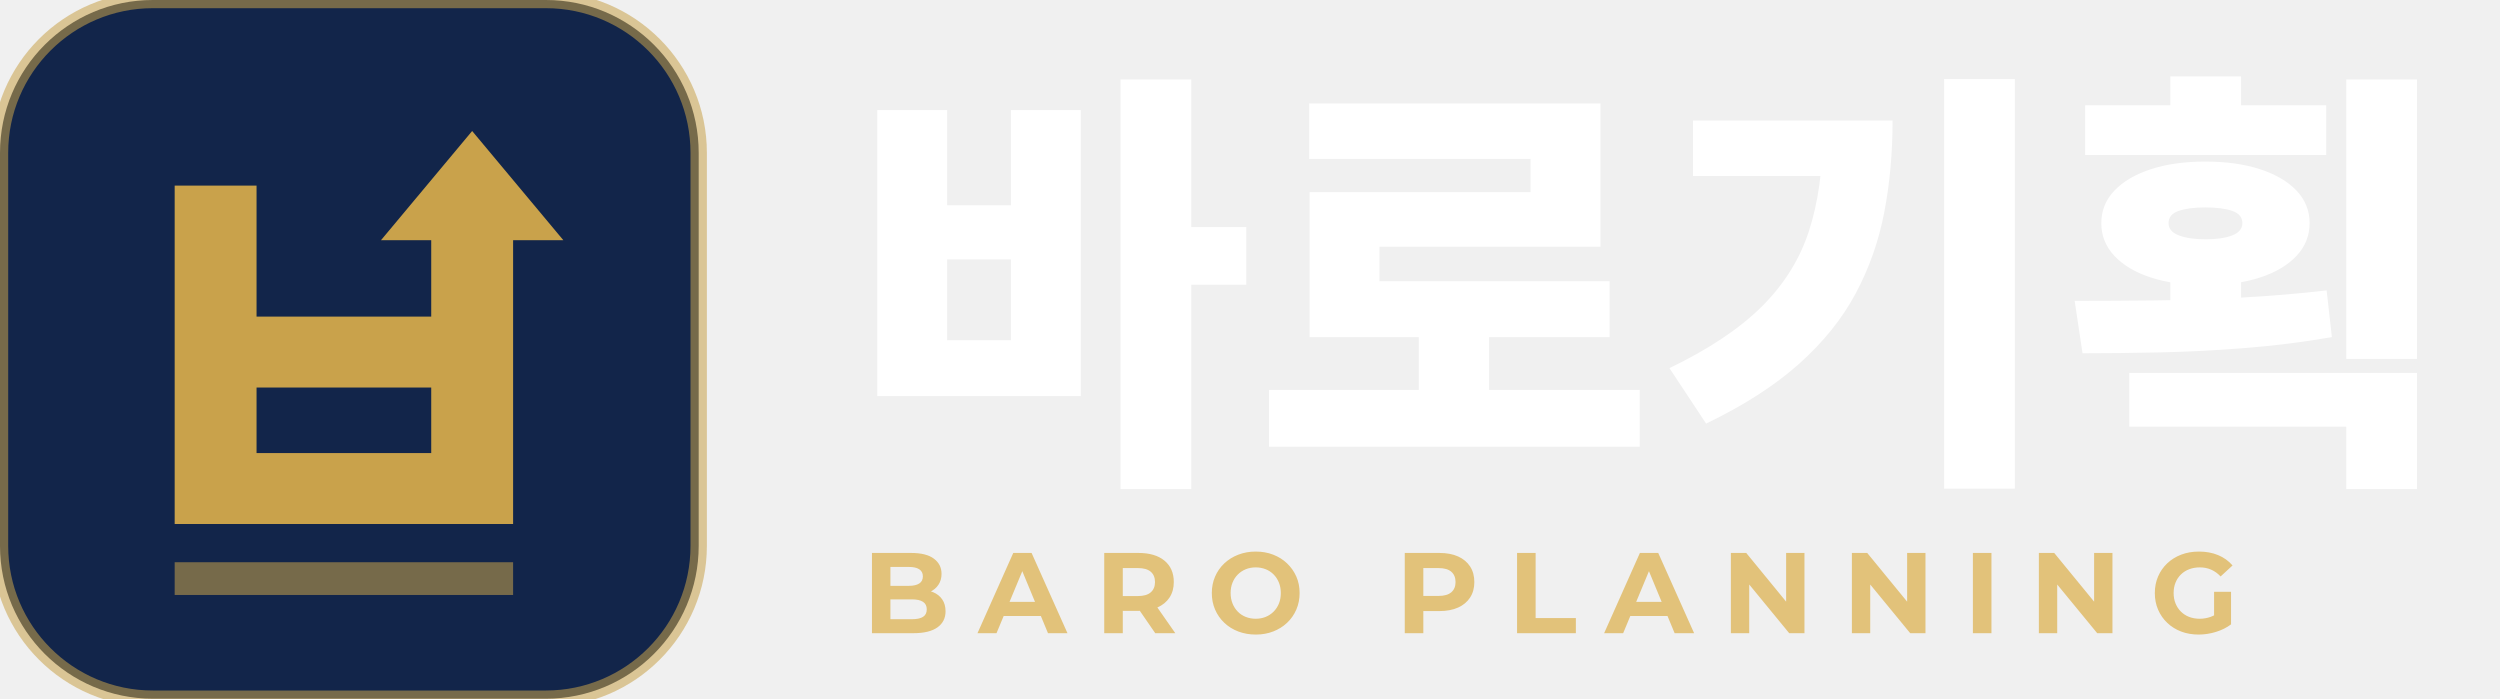
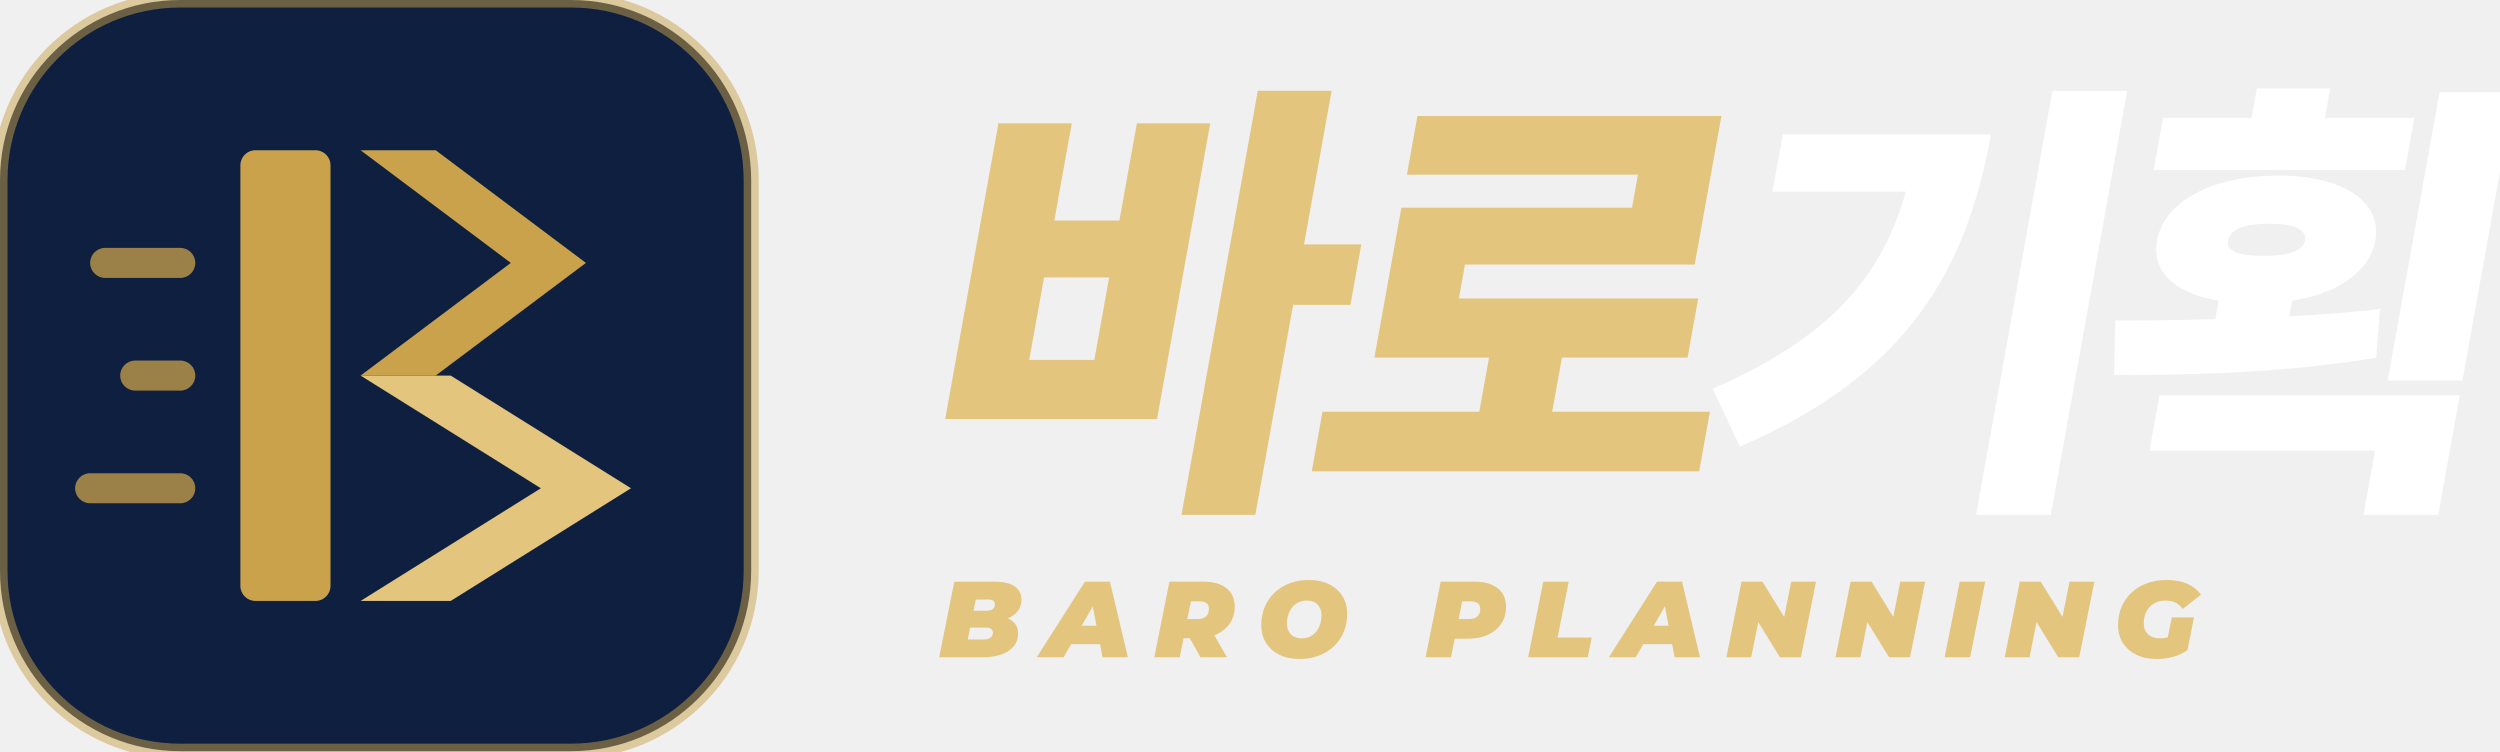
- <svg xmlns="http://www.w3.org/2000/svg" viewBox="0 0 229 64">
-   <g transform="translate(0 0) scale(1.0)">
-     <rect x="0" y="0" width="64" height="64" rx="14" fill="#12254A" stroke="#C9A24B" stroke-opacity=".55" stroke-width="1.5" />
-     <path fill="#C9A24B" d="M16 17h7.5v12h16V22h-4.6L43.25 12l8.35 10H47v26H16z M23.5 35.5V41.5h16V35.5z" />
-     <path fill="#C9A24B" d="M16 51.5h31v3H16z" opacity=".55" />
+ <svg xmlns="http://www.w3.org/2000/svg" viewBox="0 0 213 64">
+   <g transform="scale(.64)">
+     <rect width="100" height="100" rx="24" fill="#0E1F3F" stroke="#C9A24B" stroke-opacity=".5" stroke-width="2" />
+     <g transform="translate(4 0)">
+       <rect x="28" y="20" width="12" height="60" rx="2" fill="#C9A24B" />
+       <path d="M44 20h10l20 15-20 15H44l20-15z" fill="#C9A24B" />
+       <path d="M44 50h12l24 15-24 15H44l24-15z" fill="#E3C57E" />
+       <g fill="#C9A24B" opacity=".75">
+         <rect x="8" y="33" width="14" height="4" rx="2" />
+         <rect x="12" y="48" width="10" height="4" rx="2" />
+         <rect x="6" y="63" width="16" height="4" rx="2" />
+       </g>
+     </g>
  </g>
-   <path fill="#FFFFFF" d="M102.64 7.28H109.12V44.8H102.64ZM107.72 20.8H114.16V26.08H107.72ZM80.36 10.08H86.76V18.8H92.6V10.08H99.0V36.28H80.36ZM86.76 23.76V31.16H92.6V23.76Z M116.24 35.72H150.2V40.92H116.24ZM129.96 29.12H136.4V37.8H129.96ZM119.92 9.48H146.6V22.6H126.36V28.24H119.96V17.6H140.2V14.56H119.92ZM119.96 25.76H147.44V30.88H119.96Z M178.08 7.24H184.56V44.76H178.08ZM166.96 11.04H173.36Q173.36 15.48 172.6 19.44Q171.84 23.4 169.98 26.88Q168.12 30.36 164.78 33.34Q161.44 36.32 156.28 38.8L152.92 33.72Q158.32 31.12 161.38 28.08Q164.44 25.04 165.7 21.16Q166.96 17.28 166.96 12.24ZM155.08 11.04H170.08V16.12H155.08Z M191 9.64H213.08V14.2H191ZM202 14.8Q204.88 14.8 207.02 15.5Q209.16 16.2 210.36 17.46Q211.56 18.72 211.56 20.44Q211.56 22.16 210.36 23.44Q209.16 24.72 207.02 25.42Q204.88 26.12 202 26.12Q199.16 26.12 197.02 25.42Q194.88 24.72 193.68 23.44Q192.48 22.16 192.48 20.44Q192.48 18.72 193.68 17.46Q194.88 16.2 197.02 15.5Q199.16 14.8 202 14.8ZM202 19.0Q200.48 19.0 199.56 19.32Q198.64 19.64 198.64 20.44Q198.64 21.2 199.58 21.56Q200.52 21.92 202.04 21.92Q203.56 21.92 204.48 21.56Q205.4 21.2 205.4 20.44Q205.4 19.64 204.48 19.32Q203.56 19.0 202 19.0ZM198.8 7.0H205.28V11.92H198.8ZM198.8 23.76H205.28V29.08H198.8ZM214.92 7.28H221.4V32.88H214.92ZM195.04 34.16H221.4V44.8H214.92V39.08H195.04ZM190.76 32.36 190.04 27.56Q193.4 27.56 197.3 27.52Q201.2 27.48 205.28 27.26Q209.36 27.04 213.12 26.6L213.6 30.88Q209.68 31.56 205.66 31.88Q201.64 32.2 197.84 32.28Q194.04 32.36 190.76 32.36Z" />
-   <path fill="#E2C27A" d="M79.871 58.0V50.65H83.463Q84.849 50.65 85.547 51.175Q86.245 51.7 86.245 52.561Q86.245 53.139 85.962 53.564Q85.678 53.989 85.184 54.22Q84.691 54.451 84.05 54.451L84.25 54.02Q84.943 54.02 85.478 54.246Q86.014 54.472 86.313 54.913Q86.612 55.354 86.612 55.995Q86.612 56.94 85.867 57.47Q85.121 58.0 83.672 58.0ZM81.562 56.719H83.546Q84.208 56.719 84.549 56.504Q84.891 56.288 84.891 55.816Q84.891 55.354 84.549 55.128Q84.208 54.903 83.546 54.903H81.436V53.663H83.252Q83.872 53.663 84.203 53.448Q84.534 53.233 84.534 52.792Q84.534 52.361 84.203 52.146Q83.872 51.931 83.252 51.931H81.562Z M89.538 58.0 92.814 50.65H94.494L97.78 58.0H95.995L93.307 51.511H93.979L91.281 58.0ZM91.176 56.425 91.627 55.133H95.407L95.869 56.425Z M101.147 58.0V50.65H104.286Q105.819 50.65 106.67 51.359Q107.52 52.068 107.52 53.317Q107.52 54.136 107.132 54.729Q106.743 55.322 106.029 55.638Q105.316 55.953 104.328 55.953H102.092L102.848 55.207V58.0ZM105.819 58.0 103.982 55.333H105.798L107.657 58.0ZM102.848 55.396 102.092 54.598H104.234Q105.021 54.598 105.41 54.257Q105.798 53.916 105.798 53.317Q105.798 52.708 105.41 52.372Q105.021 52.036 104.234 52.036H102.092L102.848 51.227Z M115.034 58.126Q114.163 58.126 113.423 57.843Q112.682 57.559 112.142 57.044Q111.601 56.53 111.302 55.837Q111.002 55.144 111.002 54.325Q111.002 53.506 111.302 52.813Q111.601 52.12 112.147 51.605Q112.693 51.091 113.428 50.808Q114.163 50.524 115.024 50.524Q115.895 50.524 116.625 50.808Q117.355 51.091 117.896 51.605Q118.436 52.12 118.741 52.808Q119.045 53.495 119.045 54.325Q119.045 55.144 118.741 55.842Q118.436 56.541 117.896 57.05Q117.355 57.559 116.625 57.843Q115.895 58.126 115.034 58.126ZM115.024 56.677Q115.517 56.677 115.932 56.509Q116.347 56.341 116.662 56.026Q116.977 55.711 117.15 55.281Q117.323 54.85 117.323 54.325Q117.323 53.8 117.15 53.37Q116.977 52.939 116.667 52.624Q116.357 52.309 115.937 52.141Q115.517 51.973 115.024 51.973Q114.53 51.973 114.116 52.141Q113.701 52.309 113.386 52.624Q113.071 52.939 112.898 53.37Q112.724 53.8 112.724 54.325Q112.724 54.84 112.898 55.275Q113.071 55.711 113.381 56.026Q113.69 56.341 114.11 56.509Q114.53 56.677 115.024 56.677Z M128.677 58.0V50.65H131.858Q132.845 50.65 133.559 50.97Q134.273 51.291 134.661 51.889Q135.05 52.487 135.05 53.317Q135.05 54.136 134.661 54.734Q134.273 55.333 133.559 55.653Q132.845 55.974 131.858 55.974H129.621L130.377 55.207V58.0ZM130.377 55.396 129.621 54.587H131.763Q132.551 54.587 132.94 54.252Q133.328 53.916 133.328 53.317Q133.328 52.708 132.94 52.372Q132.551 52.036 131.763 52.036H129.621L130.377 51.227Z M138.963 58.0V50.65H140.663V56.614H144.349V58.0Z M146.939 58.0 150.215 50.65H151.895L155.181 58.0H153.396L150.708 51.511H151.38L148.682 58.0ZM148.577 56.425 149.028 55.133H152.808L153.27 56.425Z M158.548 58.0V50.65H159.955L164.291 55.942H163.609V50.65H165.289V58.0H163.892L159.545 52.708H160.228V58.0Z M169.632 58.0V50.65H171.039L175.375 55.942H174.693V50.65H176.373V58.0H174.976L170.629 52.708H171.312V58.0Z M180.716 58.0V50.65H182.417V58.0Z M186.76 58.0V50.65H188.167L192.503 55.942H191.821V50.65H193.501V58.0H192.104L187.757 52.708H188.44V58.0Z M201.393 58.126Q200.521 58.126 199.791 57.848Q199.062 57.569 198.521 57.055Q197.98 56.541 197.681 55.847Q197.382 55.154 197.382 54.325Q197.382 53.495 197.681 52.802Q197.98 52.109 198.526 51.595Q199.072 51.081 199.807 50.802Q200.542 50.524 201.424 50.524Q202.401 50.524 203.183 50.849Q203.965 51.175 204.501 51.794L203.409 52.803Q203.01 52.383 202.537 52.178Q202.065 51.973 201.508 51.973Q200.973 51.973 200.532 52.141Q200.091 52.309 199.77 52.624Q199.45 52.939 199.277 53.37Q199.104 53.8 199.104 54.325Q199.104 54.84 199.277 55.27Q199.45 55.7 199.77 56.021Q200.091 56.341 200.526 56.509Q200.962 56.677 201.487 56.677Q201.991 56.677 202.469 56.514Q202.947 56.352 203.398 55.963L204.364 57.191Q203.766 57.643 202.973 57.885Q202.18 58.126 201.393 58.126ZM204.364 57.191 202.81 56.971V54.209H204.364Z" />
+   <path fill="#E3C57E" d="M113.456 7.734H107.167L100.663 43.867H106.952L110.173 25.977H115.055L115.984 20.82H111.101ZM91.316 10.508H85.066L80.531 35.703H98.578L103.113 10.508H96.863L95.373 18.789H89.826ZM87.688 30.664 88.954 23.633H94.501L93.235 30.664Z M145.684 35.078H132.247L133.077 30.469H143.78L144.687 25.43H124.296L124.816 22.539H144.387L146.665 9.883H120.766L119.866 14.883H139.554L139.048 17.695H119.399L117.1 30.469H126.866L126.036 35.078H112.677L111.763 40.156H144.77Z" />
+   <path fill="#FFFFFF" d="M181.233 7.734H174.866L168.362 43.867H174.729ZM169.627 11.445H151.893L151.014 16.328H162.381C160.223 23.867 155.717 28.828 145.92 33.125L148.238 38.047C162.761 31.797 167.588 22.773 169.627 11.445Z M205.702 10.039H198.085L198.535 7.539H192.285L191.835 10.039H184.296L183.495 14.492H204.901ZM194.113 14.961C188.488 14.961 184.384 17.148 183.779 20.508C183.301 23.164 185.334 25.0 189.03 25.625L188.748 27.188C185.704 27.285 182.809 27.305 180.212 27.305L180.117 31.953C186.367 31.953 194.677 31.797 202.455 30.469L202.77 26.328C200.276 26.621 197.663 26.816 195.041 26.953L195.28 25.625C199.139 25.02 201.895 23.164 202.373 20.508C202.977 17.148 199.582 14.961 194.113 14.961ZM193.375 19.062C195.289 19.062 196.547 19.453 196.396 20.508C196.188 21.445 194.797 21.797 192.883 21.797C190.813 21.797 189.665 21.445 189.834 20.508C190.023 19.453 191.305 19.062 193.375 19.062ZM214.221 7.852H207.854L203.431 32.422H209.798ZM209.573 33.672H183.988L183.137 38.398H202.355L201.371 43.867H207.738Z" />
+   <path fill="#E3C57E" d="M80.018 56.0 81.306 49.56H84.72Q85.87 49.56 86.449 49.96Q87.029 50.36 87.029 51.096Q87.029 51.658 86.721 52.058Q86.412 52.458 85.879 52.688Q86.293 52.872 86.518 53.189Q86.744 53.507 86.744 53.948Q86.744 54.657 86.334 55.112Q85.925 55.568 85.244 55.784Q84.563 56.0 83.735 56.0ZM82.456 54.482H83.855Q84.177 54.482 84.384 54.335Q84.591 54.188 84.591 53.893Q84.591 53.682 84.43 53.576Q84.269 53.47 84.057 53.47H82.659ZM82.944 52.035H84.048Q84.425 52.035 84.595 51.883Q84.766 51.731 84.766 51.474Q84.766 51.271 84.614 51.175Q84.462 51.078 84.195 51.078H83.137Z M88.331 56.0 92.434 49.56H94.568L96.096 56.0H93.934L93.722 54.878H91.266L90.622 56.0ZM92.158 53.314H93.418L93.106 51.667Z M98.345 56.0 99.633 49.56H102.522Q103.801 49.56 104.5 50.117Q105.199 50.673 105.199 51.676Q105.199 52.541 104.739 53.176Q104.279 53.81 103.46 54.123L104.537 56.0H102.283L101.372 54.381H100.838L100.516 56.0ZM101.16 52.743H102.053Q102.504 52.743 102.752 52.518Q103 52.292 103 51.888Q103 51.538 102.784 51.386Q102.568 51.234 102.191 51.234H101.464Z M110.724 56.147Q109.721 56.147 108.99 55.779Q108.258 55.411 107.858 54.763Q107.458 54.114 107.458 53.268Q107.458 52.412 107.757 51.708Q108.056 51.004 108.599 50.489Q109.142 49.974 109.887 49.693Q110.632 49.413 111.515 49.413Q112.518 49.413 113.249 49.781Q113.981 50.149 114.381 50.797Q114.781 51.446 114.781 52.292Q114.781 53.148 114.482 53.852Q114.183 54.556 113.64 55.071Q113.098 55.586 112.352 55.867Q111.607 56.147 110.724 56.147ZM110.908 54.39Q111.442 54.39 111.819 54.119Q112.196 53.847 112.394 53.396Q112.592 52.946 112.592 52.421Q112.592 51.86 112.26 51.515Q111.929 51.17 111.331 51.17Q110.798 51.17 110.42 51.441Q110.043 51.713 109.845 52.159Q109.648 52.605 109.648 53.139Q109.648 53.7 109.983 54.045Q110.319 54.39 110.908 54.39Z  M121.461 56.0 122.749 49.56H125.61Q126.907 49.56 127.611 50.121Q128.315 50.682 128.315 51.694Q128.315 52.504 127.915 53.12Q127.514 53.737 126.783 54.077Q126.052 54.418 125.058 54.418H123.945L123.632 56.0ZM124.276 52.743H125.168Q125.619 52.743 125.868 52.518Q126.116 52.292 126.116 51.888Q126.116 51.538 125.9 51.386Q125.684 51.234 125.306 51.234H124.58Z M130.196 56.0 131.484 49.56H133.656L132.708 54.316H135.615L135.275 56.0Z M137.074 56.0 141.177 49.56H143.311L144.838 56.0H142.676L142.465 54.878H140.008L139.364 56.0ZM140.901 53.314H142.161L141.848 51.667Z M147.088 56.0 148.376 49.56H150.161L152.01 52.559L152.608 49.56H154.724L153.436 56.0H151.651L149.802 53.001L149.204 56.0Z M156.385 56.0 157.673 49.56H159.458L161.307 52.559L161.905 49.56H164.021L162.733 56.0H160.948L159.099 53.001L158.501 56.0Z M165.682 56.0 166.97 49.56H169.141L167.853 56.0Z M170.802 56.0 172.09 49.56H173.874L175.724 52.559L176.322 49.56H178.438L177.15 56.0H175.365L173.516 53.001L172.918 56.0Z M183.76 56.147Q182.766 56.147 182.021 55.784Q181.276 55.42 180.867 54.772Q180.457 54.123 180.457 53.268Q180.457 52.421 180.756 51.713Q181.055 51.004 181.607 50.489Q182.159 49.974 182.918 49.693Q183.677 49.413 184.597 49.413Q185.609 49.413 186.341 49.73Q187.072 50.048 187.523 50.673L185.968 51.878Q185.655 51.474 185.306 51.322Q184.956 51.17 184.496 51.17Q183.935 51.17 183.516 51.418Q183.098 51.667 182.872 52.108Q182.647 52.55 182.647 53.13Q182.647 53.691 183.019 54.04Q183.392 54.39 184.064 54.39Q184.395 54.39 184.698 54.298L185.039 52.605H186.925L186.373 55.384Q185.867 55.752 185.195 55.949Q184.524 56.147 183.76 56.147Z" />
</svg>
